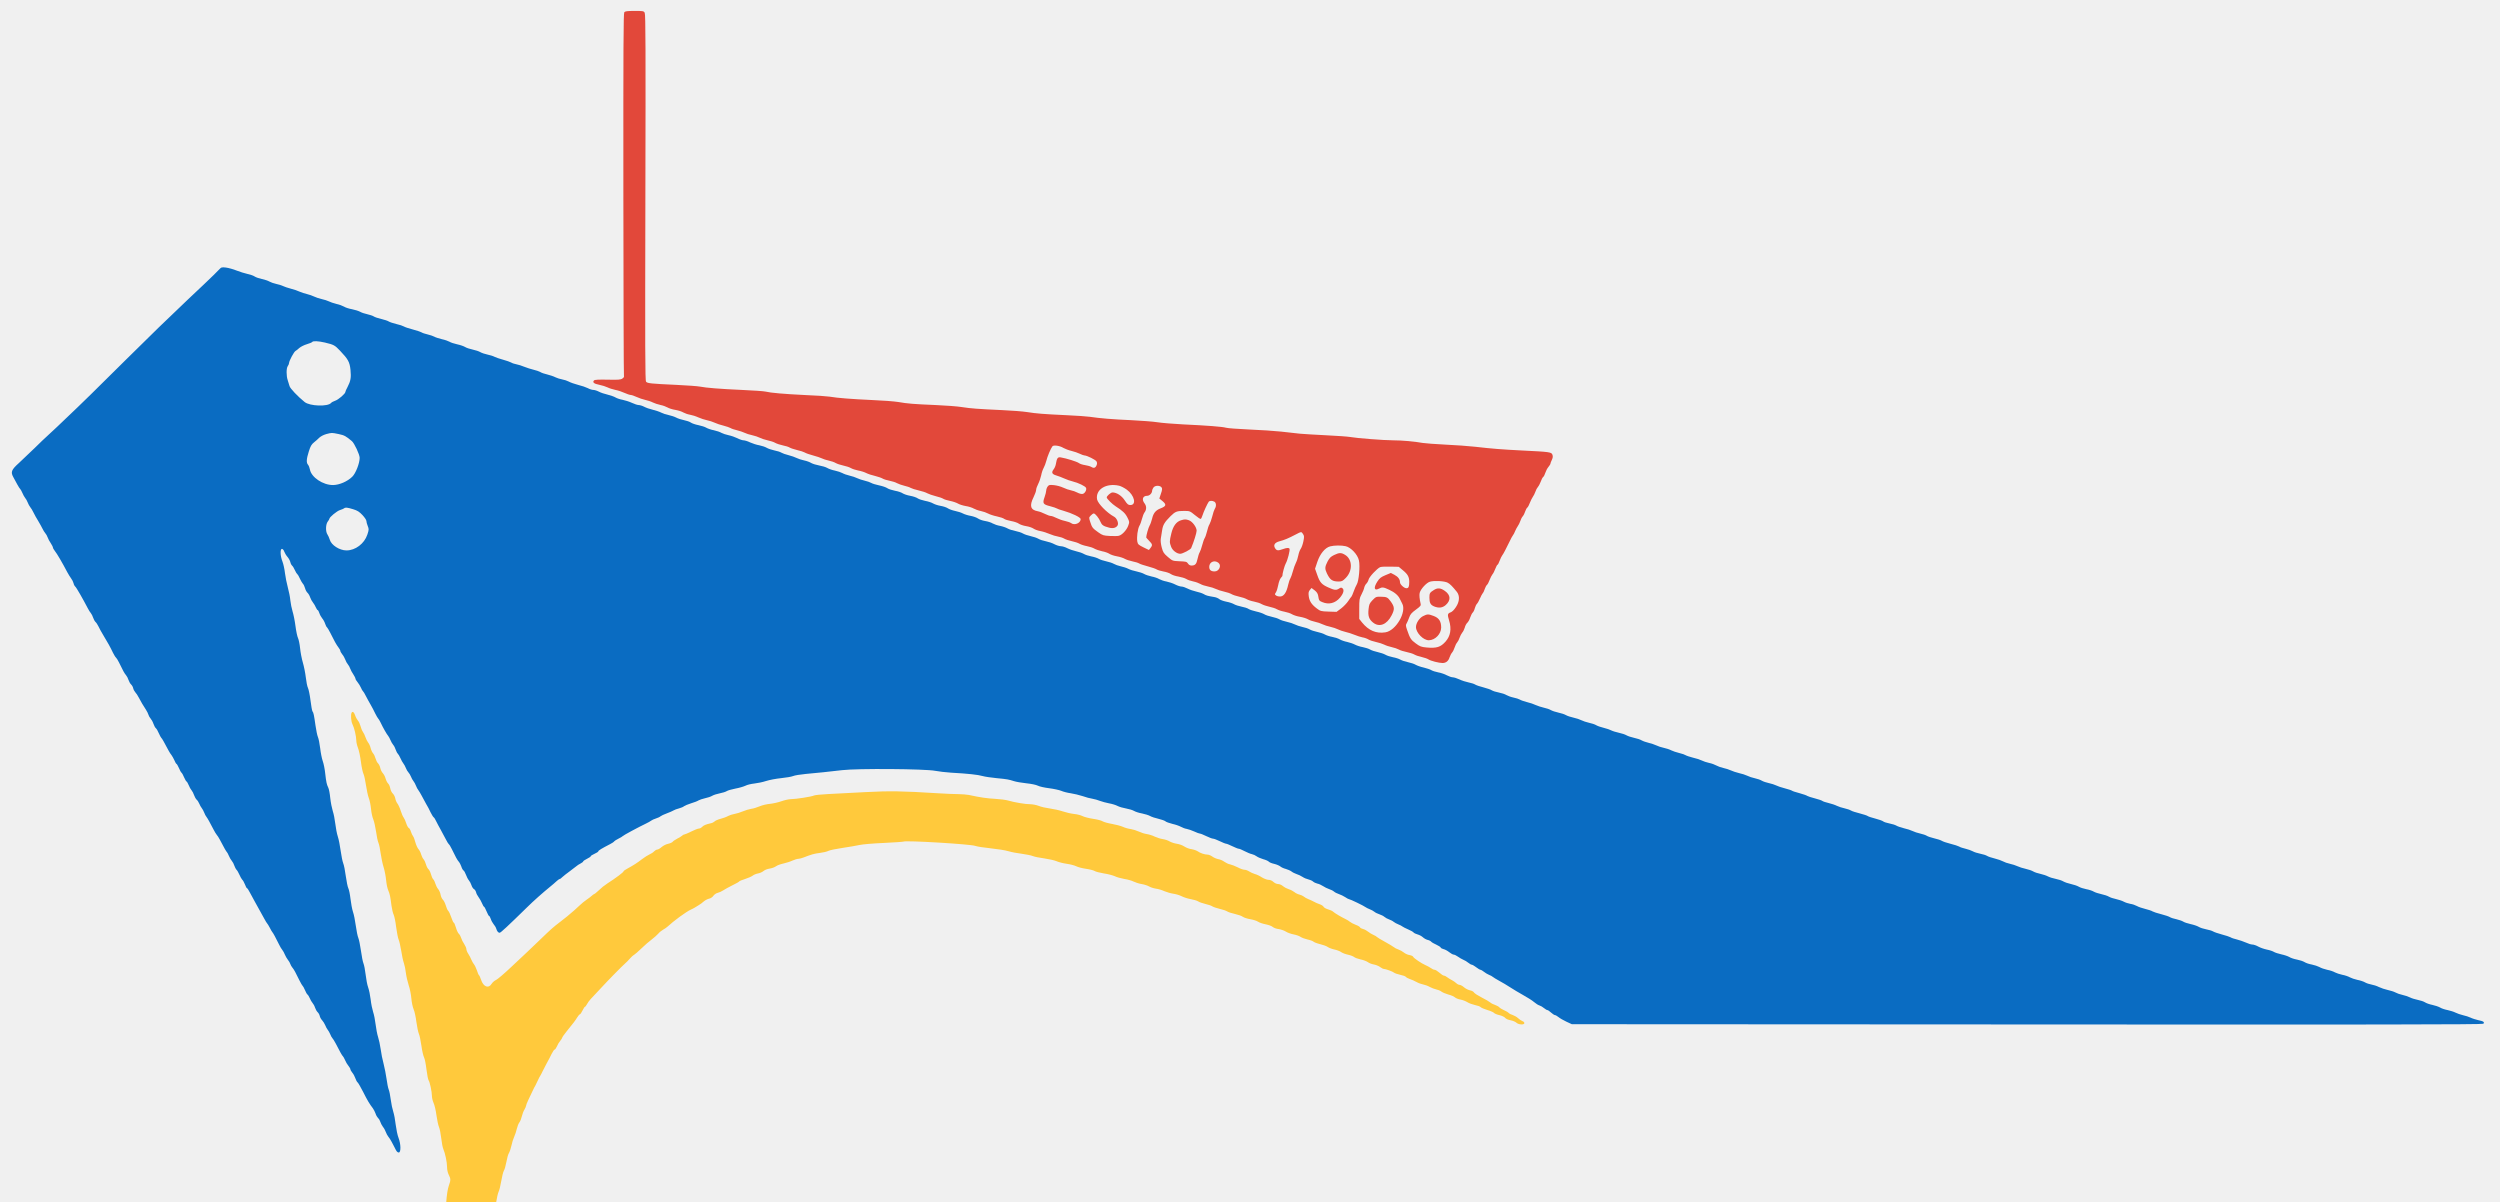
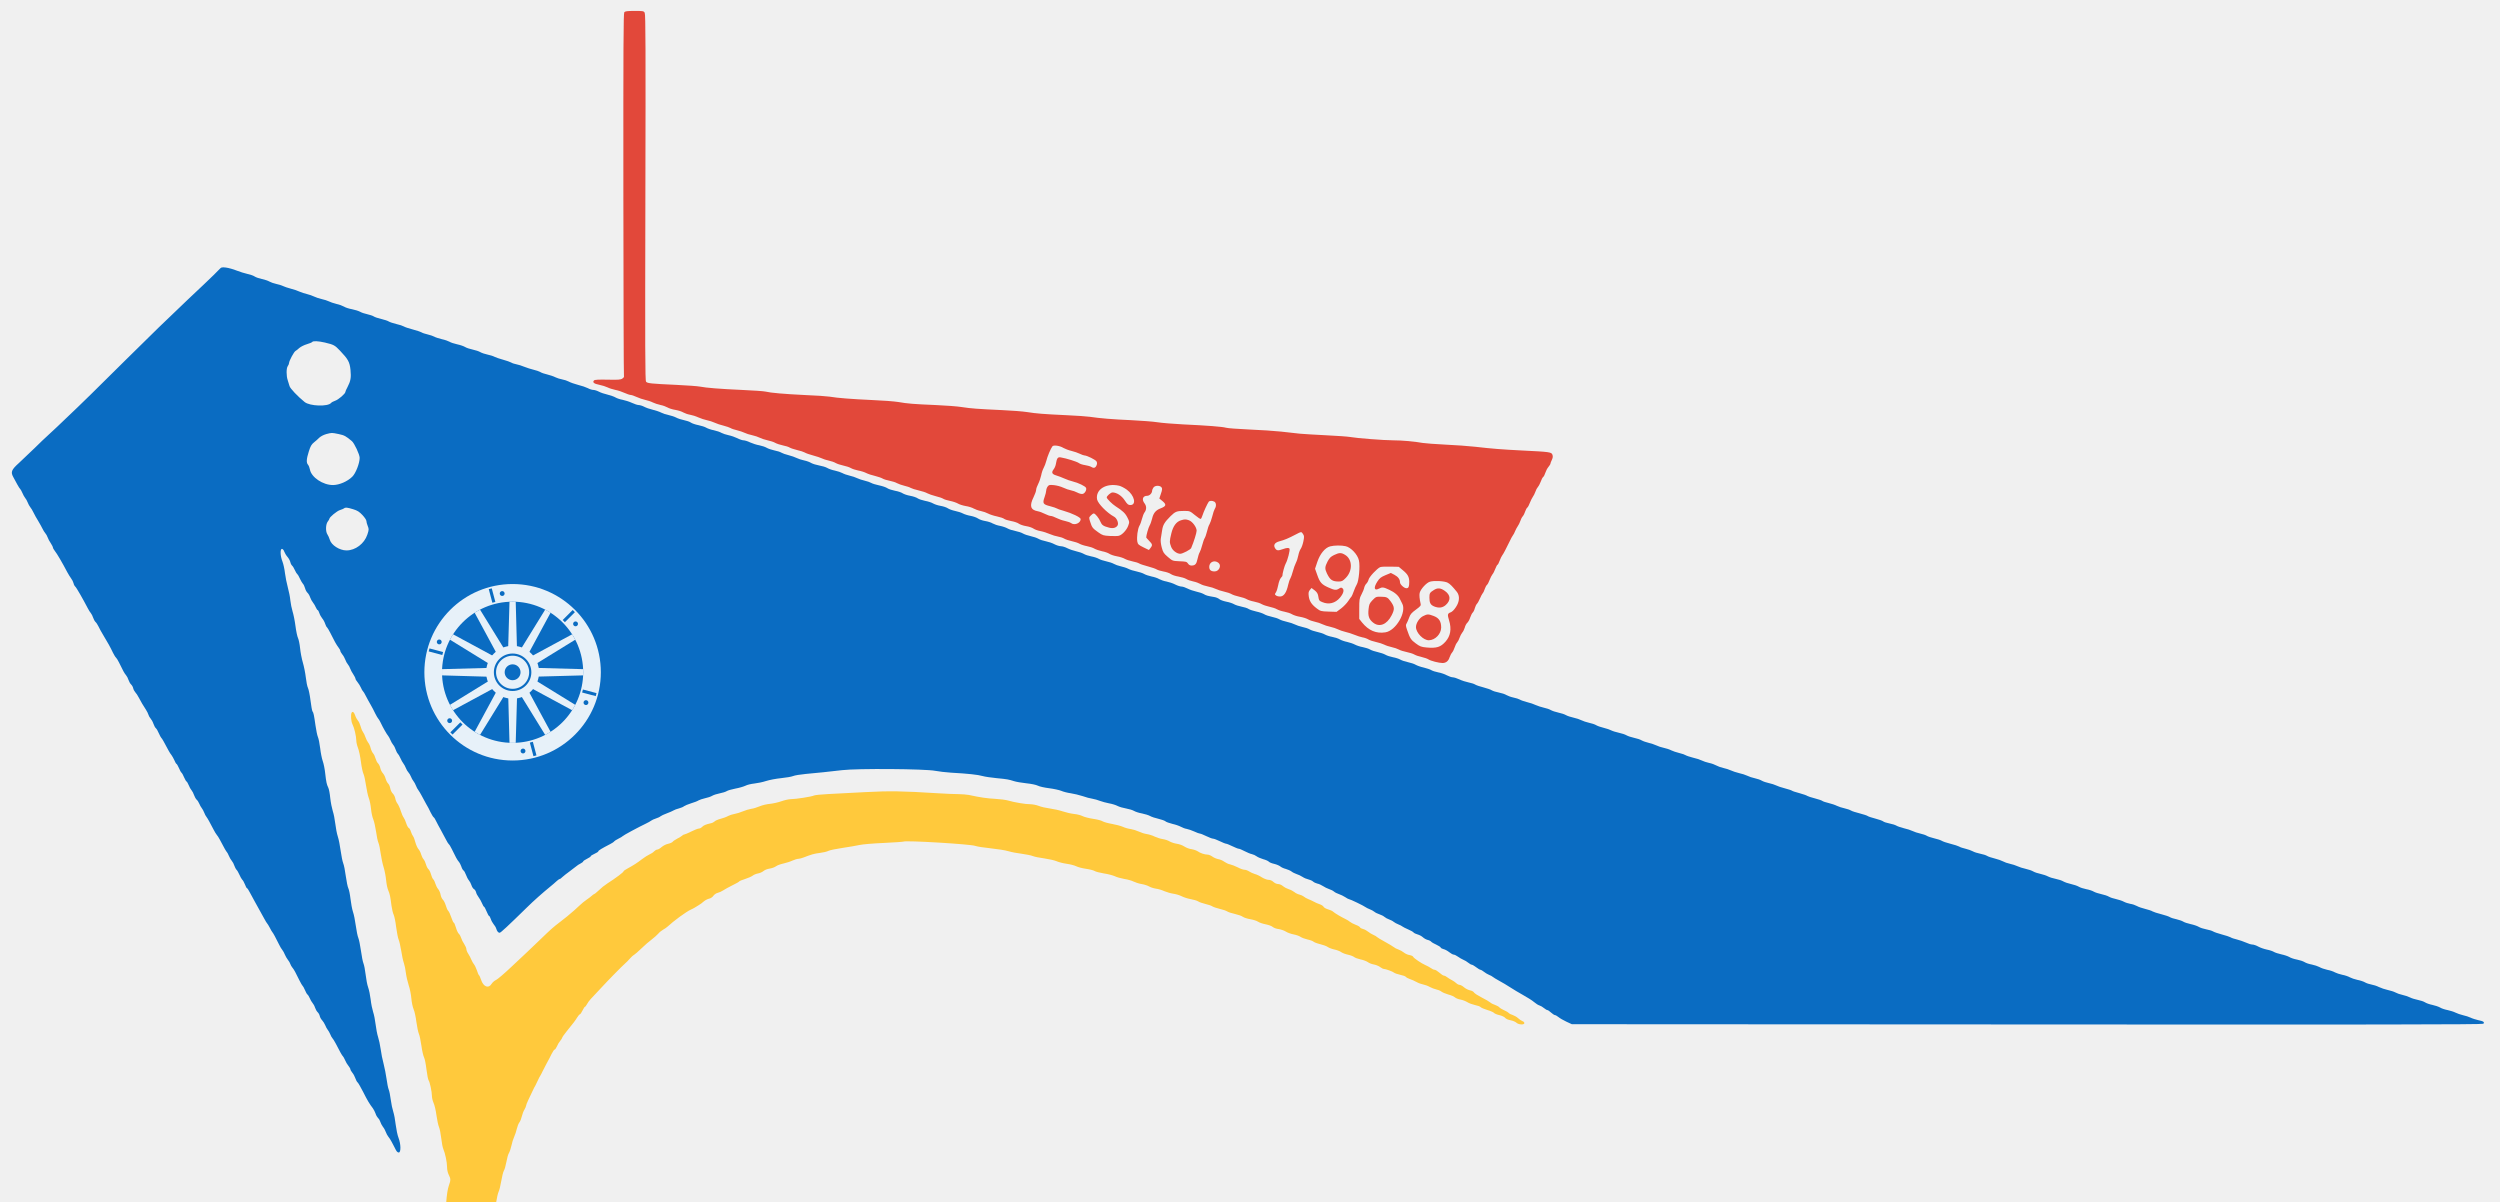
<svg xmlns="http://www.w3.org/2000/svg" viewBox="45 40 2975 1430" role="img" aria-label="YAM Logistics">
  <g transform="translate(0,1680) scale(0.1,-0.1)">
    <path fill="#0A6CC2" d="M3054 13189 c-17 -19 -95 -95 -173 -169 -79 -74 -167 -157 -196 -185 -243 -230 -428 -410 -736 -715 -472 -468 -442 -437 -572 -563 -178 -171 -358 -342 -374 -354 -9 -7 -73 -68 -142 -136 -69 -67 -153 -147 -186 -177 -89 -80 -100 -107 -67 -167 9 -17 30 -55 46 -85 16 -29 32 -55 37 -58 4 -3 16 -24 25 -45 9 -22 24 -49 33 -60 10 -11 24 -36 31 -55 7 -19 21 -44 30 -55 10 -11 27 -40 39 -65 12 -25 37 -70 56 -100 18 -30 41 -71 50 -90 9 -19 24 -44 34 -55 10 -11 23 -34 28 -50 6 -17 22 -48 37 -69 14 -21 26 -45 26 -52 0 -7 11 -25 23 -41 23 -27 94 -149 147 -251 14 -26 35 -60 47 -76 12 -15 24 -40 28 -56 3 -16 13 -34 21 -41 13 -10 93 -150 149 -258 11 -22 27 -47 36 -57 9 -11 22 -36 28 -56 7 -20 19 -42 28 -50 9 -7 24 -31 35 -53 10 -22 35 -67 55 -100 52 -85 89 -152 117 -212 14 -28 30 -54 36 -58 6 -4 22 -30 36 -58 45 -94 66 -132 84 -152 10 -11 23 -36 29 -56 7 -20 20 -44 31 -54 10 -9 22 -29 25 -45 3 -15 15 -37 25 -48 11 -11 30 -40 42 -64 25 -49 52 -93 85 -144 13 -19 25 -45 29 -58 3 -13 15 -34 25 -45 11 -12 27 -40 35 -64 8 -23 21 -47 29 -53 8 -6 24 -33 35 -60 12 -27 25 -51 29 -54 8 -5 35 -53 86 -150 11 -21 27 -46 36 -56 8 -11 24 -38 34 -61 10 -24 21 -43 25 -43 4 0 17 -22 29 -49 11 -28 26 -53 31 -56 5 -3 20 -28 31 -56 12 -27 25 -49 29 -49 4 0 15 -19 25 -42 9 -24 25 -52 35 -63 9 -11 23 -36 29 -56 7 -20 20 -44 30 -54 11 -9 25 -31 32 -48 7 -18 20 -41 29 -52 9 -11 23 -36 30 -55 7 -19 19 -42 27 -51 12 -15 40 -65 86 -154 11 -22 27 -48 36 -59 9 -10 25 -35 36 -56 50 -96 78 -145 85 -150 4 -3 15 -23 24 -45 9 -22 25 -49 35 -60 10 -11 24 -37 30 -57 7 -20 18 -41 25 -48 8 -6 23 -32 35 -59 11 -26 27 -53 34 -60 8 -6 22 -31 32 -56 9 -25 20 -45 25 -45 4 0 20 -24 34 -52 15 -29 40 -75 56 -103 33 -58 73 -130 114 -206 16 -30 32 -56 36 -59 4 -3 17 -25 30 -49 12 -24 26 -49 32 -55 10 -11 39 -65 79 -146 12 -25 29 -54 39 -65 9 -11 23 -36 30 -55 8 -19 24 -47 36 -62 13 -16 26 -38 29 -50 4 -13 15 -31 24 -42 17 -19 42 -64 86 -156 15 -30 31 -57 35 -60 5 -3 18 -26 29 -52 10 -25 24 -49 30 -53 6 -3 18 -23 27 -43 8 -20 23 -46 33 -57 10 -11 24 -36 30 -56 7 -20 20 -44 31 -54 10 -9 22 -30 25 -45 3 -16 16 -39 29 -52 12 -13 28 -39 36 -58 7 -19 21 -44 30 -55 9 -11 23 -35 30 -53 7 -19 19 -40 26 -47 7 -7 23 -33 36 -57 51 -100 81 -153 89 -158 4 -3 16 -24 25 -45 9 -22 27 -53 40 -68 13 -16 24 -35 24 -42 0 -7 11 -26 24 -42 13 -15 28 -45 35 -65 7 -20 18 -42 26 -48 8 -6 37 -57 66 -113 49 -98 76 -144 117 -197 10 -14 24 -41 31 -61 6 -20 20 -44 30 -54 11 -9 22 -29 26 -43 4 -15 18 -42 31 -60 14 -17 30 -47 36 -65 6 -17 19 -41 28 -52 10 -11 27 -38 39 -60 12 -22 25 -47 29 -55 5 -8 15 -28 23 -45 9 -18 22 -30 34 -30 28 0 26 101 -3 176 -12 30 -26 99 -33 154 -6 55 -19 125 -29 155 -10 30 -24 95 -30 144 -6 49 -17 104 -25 122 -7 17 -18 74 -25 125 -7 52 -23 132 -35 179 -13 47 -29 126 -35 175 -7 50 -21 115 -31 145 -10 30 -23 97 -29 148 -6 52 -19 119 -30 150 -10 32 -24 98 -29 147 -6 50 -19 115 -30 145 -11 30 -24 99 -30 153 -6 54 -18 114 -26 133 -8 19 -21 87 -30 152 -9 64 -23 132 -31 151 -8 18 -22 84 -30 145 -8 61 -23 136 -34 166 -10 31 -23 100 -29 153 -6 54 -18 111 -26 127 -8 15 -21 80 -30 144 -8 64 -22 133 -31 154 -8 20 -22 87 -30 147 -8 61 -23 137 -34 170 -11 33 -24 102 -30 153 -6 52 -19 119 -30 150 -10 32 -24 101 -30 155 -5 54 -16 111 -24 125 -18 37 -24 63 -36 168 -5 50 -18 116 -29 146 -11 31 -25 101 -31 155 -7 54 -18 114 -27 133 -8 19 -21 82 -29 139 -17 121 -23 152 -36 167 -5 7 -15 65 -23 129 -8 65 -22 131 -30 148 -9 17 -20 74 -26 127 -6 52 -22 131 -35 175 -13 44 -28 121 -33 172 -5 50 -17 105 -25 121 -8 16 -22 80 -30 143 -8 63 -24 141 -35 175 -10 33 -22 92 -26 130 -3 38 -17 107 -30 154 -13 47 -28 124 -34 171 -5 47 -19 109 -30 137 -27 67 -29 155 -4 150 9 -2 21 -16 26 -33 6 -16 22 -44 38 -62 15 -17 30 -45 34 -62 3 -16 13 -35 21 -42 8 -6 23 -31 33 -54 10 -23 24 -45 30 -49 6 -4 19 -27 30 -52 11 -24 27 -51 35 -60 9 -8 20 -32 26 -53 5 -21 19 -46 30 -56 10 -9 25 -34 31 -54 7 -20 22 -48 34 -62 12 -15 27 -40 34 -58 8 -17 17 -31 21 -31 5 0 14 -16 20 -35 6 -20 22 -48 34 -63 13 -15 29 -44 35 -64 7 -21 17 -41 23 -44 5 -4 23 -34 40 -68 43 -88 72 -140 96 -171 12 -15 22 -33 22 -41 0 -7 11 -25 23 -41 13 -15 29 -44 36 -63 6 -19 20 -43 30 -55 10 -11 23 -34 28 -50 6 -17 22 -48 37 -69 14 -21 26 -45 26 -52 0 -7 11 -26 25 -42 14 -17 32 -46 40 -65 8 -20 19 -38 24 -42 5 -3 21 -29 35 -58 15 -28 39 -74 56 -102 16 -27 41 -75 55 -105 15 -30 31 -57 35 -60 5 -3 18 -26 30 -50 26 -56 74 -141 90 -158 6 -7 18 -29 27 -50 8 -20 23 -46 33 -57 10 -11 23 -37 29 -57 7 -20 18 -41 25 -47 7 -6 21 -30 31 -53 10 -24 26 -52 35 -63 9 -11 23 -36 30 -55 7 -19 21 -42 30 -51 9 -9 23 -32 30 -50 7 -19 21 -43 30 -54 9 -11 23 -36 30 -55 7 -19 20 -43 28 -52 8 -10 25 -39 39 -65 13 -26 37 -70 53 -98 17 -27 41 -73 54 -102 14 -28 30 -54 36 -58 7 -4 21 -26 31 -49 11 -22 35 -68 54 -101 19 -33 46 -84 60 -112 14 -29 31 -55 36 -59 6 -3 21 -29 35 -57 45 -94 66 -132 84 -152 10 -11 23 -37 30 -57 6 -21 18 -41 25 -46 8 -4 21 -27 30 -52 9 -24 24 -54 34 -65 10 -11 24 -37 31 -58 6 -20 20 -42 30 -47 10 -5 21 -22 25 -37 3 -16 17 -42 30 -59 13 -18 32 -50 41 -73 9 -22 20 -41 24 -41 4 0 18 -25 30 -55 12 -30 26 -55 30 -55 5 0 14 -16 20 -35 6 -20 22 -48 34 -63 13 -15 27 -38 31 -52 10 -33 24 -50 41 -50 12 0 93 75 328 305 77 76 182 169 275 245 24 19 56 47 72 62 17 16 34 28 39 28 6 0 20 10 32 23 13 12 52 43 88 69 36 26 72 54 80 61 8 8 30 22 48 31 17 9 32 20 32 25 0 5 20 19 45 31 25 12 45 26 45 31 0 5 20 18 45 29 25 11 45 24 45 29 0 10 38 33 142 87 22 11 43 25 46 31 4 6 27 21 52 33 25 12 47 26 50 30 6 9 190 108 270 146 30 14 62 32 70 39 8 7 33 18 55 25 22 7 47 18 55 26 8 7 42 23 75 35 33 12 69 28 80 35 11 7 40 18 65 24 25 7 52 18 60 26 9 7 47 23 85 35 38 11 78 27 89 35 12 7 46 18 76 25 30 6 69 19 85 29 17 10 57 23 89 29 33 6 70 18 83 26 12 9 60 22 105 31 45 8 98 24 119 34 20 11 68 22 105 26 38 4 101 17 140 30 40 13 120 28 179 34 60 6 124 17 143 25 18 8 86 19 150 25 155 14 269 26 431 45 180 22 992 16 1111 -8 41 -8 127 -18 190 -22 200 -11 319 -24 373 -40 28 -8 104 -19 167 -25 124 -12 142 -15 208 -36 24 -8 89 -19 144 -25 60 -6 116 -18 137 -28 20 -11 81 -24 136 -31 55 -7 120 -21 144 -31 25 -11 76 -24 114 -29 38 -6 102 -21 141 -34 39 -14 91 -28 116 -31 25 -4 66 -16 91 -26 25 -9 74 -23 108 -29 35 -6 80 -20 100 -31 21 -11 67 -24 102 -30 35 -6 78 -19 94 -29 17 -10 59 -24 95 -30 36 -7 79 -21 95 -30 17 -10 61 -25 98 -33 38 -9 76 -22 85 -30 9 -9 47 -22 83 -31 37 -8 82 -24 100 -34 19 -11 51 -23 71 -26 21 -4 62 -18 90 -31 29 -14 60 -25 68 -25 8 0 42 -14 75 -30 33 -16 69 -30 80 -30 11 0 47 -14 80 -30 33 -16 67 -30 75 -30 8 0 42 -14 75 -30 33 -16 67 -30 76 -30 9 0 40 -13 70 -29 30 -15 68 -32 86 -35 18 -4 42 -15 55 -25 13 -10 48 -26 79 -35 31 -8 62 -22 68 -30 7 -8 35 -20 64 -26 29 -7 61 -21 72 -30 11 -10 40 -24 65 -30 24 -7 55 -20 68 -30 13 -11 40 -24 60 -31 20 -6 53 -21 72 -34 19 -13 51 -26 70 -30 19 -4 44 -15 55 -25 11 -10 34 -21 52 -25 18 -3 48 -17 66 -29 19 -13 52 -29 73 -36 22 -7 48 -20 59 -30 11 -10 37 -23 59 -30 21 -7 54 -23 74 -36 19 -13 39 -24 45 -24 13 0 177 -79 197 -95 8 -6 31 -18 50 -25 19 -7 44 -21 55 -30 11 -10 38 -23 60 -30 22 -7 49 -21 60 -31 12 -10 36 -24 55 -30 19 -7 44 -19 55 -29 11 -9 36 -23 55 -30 19 -7 42 -19 50 -26 8 -6 38 -22 67 -34 29 -12 58 -28 64 -36 6 -8 28 -18 49 -24 20 -5 49 -21 63 -34 14 -13 39 -27 56 -31 16 -3 35 -13 42 -21 7 -8 34 -24 60 -35 26 -12 50 -27 53 -34 2 -7 18 -16 35 -20 16 -3 47 -20 67 -36 20 -16 44 -29 53 -29 10 0 32 -11 50 -24 18 -13 47 -30 64 -37 18 -7 45 -23 60 -36 16 -13 34 -23 41 -23 7 0 30 -13 52 -30 21 -16 44 -30 51 -30 6 0 24 -10 40 -23 15 -13 43 -29 61 -37 19 -7 39 -18 45 -24 7 -7 44 -29 82 -50 39 -21 89 -51 113 -67 24 -16 62 -39 84 -52 22 -12 58 -33 81 -47 24 -14 58 -34 76 -45 19 -11 48 -32 65 -46 17 -15 42 -30 56 -34 14 -4 38 -18 53 -31 16 -13 34 -24 41 -24 6 0 26 -13 44 -30 18 -16 39 -30 47 -30 7 0 26 -11 42 -24 15 -13 57 -37 93 -54 l65 -30 5417 -3 c4086 -3 5420 -1 5429 8 19 19 2 31 -59 43 -31 7 -73 20 -92 30 -19 9 -60 23 -90 29 -30 7 -71 21 -90 31 -19 10 -61 23 -93 30 -33 6 -74 20 -91 31 -18 10 -59 24 -92 31 -32 6 -71 20 -86 30 -15 10 -53 23 -85 29 -31 6 -74 19 -95 30 -20 10 -61 24 -90 30 -29 6 -66 19 -83 29 -16 9 -57 22 -90 29 -33 7 -80 23 -105 35 -25 13 -65 26 -90 30 -24 4 -58 15 -75 25 -16 10 -57 24 -90 30 -33 7 -74 21 -92 31 -17 10 -57 24 -90 30 -32 7 -71 20 -88 29 -16 10 -57 24 -90 30 -33 7 -75 22 -94 33 -19 10 -59 24 -90 30 -31 5 -70 18 -87 29 -18 11 -58 24 -90 30 -33 6 -73 19 -90 30 -17 10 -60 25 -95 32 -36 8 -76 21 -89 29 -14 9 -52 22 -85 28 -33 7 -79 23 -102 36 -23 13 -54 24 -70 24 -15 0 -51 11 -78 24 -28 12 -75 29 -105 36 -30 7 -65 18 -76 26 -12 7 -59 22 -104 34 -45 12 -92 28 -104 36 -13 8 -49 19 -82 25 -32 6 -73 19 -90 30 -17 10 -60 25 -95 32 -36 8 -76 21 -89 30 -14 9 -50 21 -80 28 -30 6 -65 17 -78 25 -12 8 -59 24 -103 35 -45 11 -91 26 -103 33 -11 8 -51 21 -88 30 -37 9 -82 24 -100 35 -18 10 -52 22 -76 25 -23 4 -59 15 -79 26 -20 11 -61 24 -92 31 -31 6 -69 19 -86 29 -16 10 -57 23 -90 30 -33 7 -73 20 -90 30 -16 10 -56 23 -89 29 -32 6 -72 19 -90 30 -17 10 -58 24 -91 31 -33 7 -74 21 -91 31 -18 11 -58 24 -89 30 -32 6 -74 19 -93 29 -20 11 -60 24 -91 31 -31 6 -69 19 -86 29 -16 10 -57 24 -90 31 -33 7 -77 21 -97 31 -21 10 -61 23 -90 29 -29 6 -66 19 -83 29 -16 9 -61 25 -98 34 -38 9 -79 23 -91 31 -12 8 -49 20 -82 26 -32 6 -72 19 -89 29 -16 9 -55 23 -85 30 -30 7 -65 18 -76 26 -12 7 -58 22 -103 33 -44 11 -91 27 -103 35 -13 8 -53 22 -91 30 -37 9 -78 22 -90 31 -12 8 -47 19 -77 26 -30 6 -71 20 -91 30 -20 10 -66 25 -103 33 -36 9 -77 23 -89 31 -13 8 -50 20 -83 26 -32 6 -66 17 -75 25 -8 7 -50 22 -93 33 -42 11 -83 24 -90 30 -7 6 -50 20 -96 32 -45 11 -92 26 -104 34 -12 8 -46 19 -76 26 -30 6 -72 20 -92 30 -21 11 -65 25 -98 33 -34 8 -67 19 -74 25 -7 6 -48 20 -91 31 -43 11 -83 24 -89 29 -7 6 -48 20 -91 32 -44 11 -85 25 -91 30 -6 5 -44 17 -85 28 -41 10 -87 26 -104 35 -16 8 -55 21 -85 27 -30 6 -68 19 -85 29 -16 10 -54 23 -83 29 -29 6 -69 19 -90 30 -20 10 -64 24 -97 31 -33 8 -77 22 -97 32 -21 10 -61 23 -90 29 -29 6 -67 20 -84 30 -17 10 -55 24 -85 30 -30 6 -70 20 -90 30 -20 10 -66 25 -103 33 -36 9 -76 22 -89 30 -12 7 -47 19 -77 26 -30 7 -72 21 -92 31 -21 11 -61 24 -90 30 -29 6 -69 19 -88 29 -19 9 -60 23 -90 30 -30 7 -68 20 -85 30 -16 10 -57 23 -90 30 -33 7 -73 20 -90 30 -16 10 -57 23 -90 30 -33 7 -76 20 -95 30 -19 9 -60 23 -90 30 -30 7 -68 20 -85 30 -16 10 -55 23 -86 29 -31 7 -71 20 -90 30 -19 10 -61 24 -94 31 -33 7 -73 20 -90 30 -16 10 -57 23 -90 30 -33 7 -73 20 -90 30 -16 10 -55 23 -85 29 -30 7 -72 20 -95 31 -22 11 -69 27 -104 35 -35 9 -73 22 -85 30 -11 7 -45 18 -75 24 -30 6 -68 20 -85 30 -17 11 -58 24 -90 30 -33 6 -70 18 -83 26 -13 9 -57 24 -99 35 -41 10 -85 25 -98 33 -13 9 -48 20 -79 26 -31 6 -81 22 -110 36 -30 14 -65 25 -79 25 -14 0 -46 11 -71 24 -25 14 -72 30 -103 35 -32 6 -68 18 -81 26 -12 8 -53 22 -90 31 -38 8 -81 24 -98 34 -16 10 -57 23 -90 30 -33 7 -73 20 -90 30 -16 10 -56 23 -89 29 -32 6 -72 19 -90 30 -17 10 -58 24 -91 31 -33 7 -73 20 -90 30 -16 10 -55 23 -87 29 -31 5 -73 19 -94 30 -20 11 -62 25 -93 32 -31 6 -70 20 -87 30 -18 11 -58 24 -90 30 -33 6 -72 19 -89 29 -16 10 -57 23 -90 30 -33 7 -73 20 -90 30 -16 10 -55 23 -86 29 -31 7 -71 20 -90 30 -19 10 -61 24 -94 31 -33 7 -73 20 -90 30 -16 10 -57 23 -90 30 -33 7 -74 20 -91 31 -17 10 -60 25 -95 32 -36 8 -76 21 -90 30 -14 10 -52 22 -85 28 -32 6 -72 19 -89 29 -16 10 -58 24 -92 30 -35 7 -73 21 -84 31 -12 10 -38 21 -58 24 -83 14 -97 18 -126 35 -16 10 -56 23 -89 30 -32 7 -79 23 -104 36 -25 13 -57 24 -72 24 -15 0 -49 11 -76 25 -27 14 -73 29 -103 35 -30 5 -69 19 -87 29 -17 11 -58 25 -91 31 -32 7 -71 20 -88 30 -16 10 -57 23 -90 30 -33 6 -77 20 -98 31 -21 11 -62 24 -90 30 -29 6 -65 19 -82 29 -16 10 -57 23 -90 30 -33 7 -73 20 -90 30 -16 10 -56 23 -89 29 -32 6 -72 19 -90 30 -17 10 -57 24 -90 31 -32 7 -79 23 -104 36 -25 13 -59 24 -77 24 -18 0 -53 11 -78 24 -25 14 -71 29 -102 35 -32 6 -71 19 -89 30 -17 10 -58 24 -91 31 -33 7 -74 21 -91 31 -18 11 -58 24 -90 30 -33 6 -74 19 -93 30 -19 11 -59 25 -90 31 -31 5 -70 19 -88 29 -17 11 -58 24 -90 29 -32 5 -70 19 -85 30 -16 11 -54 25 -86 31 -31 5 -73 18 -92 28 -19 11 -62 24 -95 31 -33 7 -72 21 -87 32 -15 10 -53 23 -84 28 -31 5 -71 18 -90 29 -18 11 -62 25 -96 31 -34 7 -74 20 -88 30 -14 10 -54 24 -89 30 -35 6 -75 20 -90 30 -14 10 -55 24 -91 30 -35 7 -76 20 -90 30 -15 11 -59 26 -98 34 -39 8 -81 21 -94 29 -13 8 -48 20 -78 27 -30 7 -71 20 -90 30 -19 10 -60 23 -90 30 -30 7 -68 20 -85 30 -16 9 -57 23 -90 30 -33 6 -74 21 -92 32 -17 10 -60 23 -95 29 -34 6 -76 19 -94 29 -17 11 -55 25 -85 31 -30 6 -70 19 -89 29 -19 10 -63 25 -98 34 -34 8 -72 22 -85 30 -12 8 -49 20 -82 26 -33 7 -74 21 -91 31 -18 11 -57 24 -88 30 -31 5 -80 21 -109 34 -28 14 -64 25 -78 25 -14 0 -48 11 -74 25 -27 13 -74 30 -105 36 -30 6 -68 19 -85 28 -16 10 -57 24 -90 31 -33 6 -73 20 -90 30 -16 10 -59 24 -95 31 -36 7 -76 21 -90 31 -14 10 -50 22 -80 28 -30 6 -72 19 -94 31 -21 11 -61 24 -90 30 -28 5 -67 18 -88 29 -21 11 -66 26 -100 34 -35 8 -81 24 -103 36 -21 11 -51 20 -65 20 -14 0 -50 12 -80 26 -30 14 -80 30 -110 36 -30 5 -68 18 -85 28 -16 10 -59 25 -95 34 -36 8 -83 24 -105 36 -21 11 -51 20 -65 20 -14 0 -44 9 -65 21 -22 11 -74 29 -116 39 -42 11 -91 28 -110 39 -19 10 -54 22 -79 26 -25 4 -62 16 -82 26 -21 11 -64 25 -96 33 -32 7 -70 20 -83 29 -13 8 -49 20 -79 27 -30 7 -80 23 -110 35 -30 13 -73 26 -95 30 -22 4 -50 13 -62 21 -12 7 -55 22 -95 33 -41 11 -87 27 -103 35 -16 9 -55 21 -85 27 -30 6 -68 19 -85 29 -16 10 -57 23 -90 30 -33 7 -74 20 -91 31 -17 10 -60 25 -95 32 -36 8 -76 21 -89 30 -14 8 -55 23 -93 31 -37 9 -77 22 -90 30 -12 7 -47 19 -77 26 -30 7 -65 18 -76 26 -12 7 -59 22 -104 34 -45 12 -92 27 -104 35 -11 7 -51 21 -89 29 -37 9 -77 22 -90 30 -12 8 -52 22 -90 30 -37 9 -78 22 -90 31 -12 8 -47 19 -77 26 -30 6 -68 19 -85 29 -16 9 -59 23 -95 30 -36 6 -79 20 -96 31 -17 10 -57 25 -90 32 -33 8 -74 22 -91 31 -18 9 -56 21 -85 27 -29 6 -69 20 -90 30 -20 10 -57 23 -83 29 -26 6 -66 19 -89 29 -22 11 -70 27 -106 36 -35 9 -76 23 -92 31 -15 8 -51 19 -80 25 -29 6 -66 19 -83 29 -16 10 -57 23 -90 30 -33 7 -71 20 -85 30 -14 10 -52 23 -85 30 -32 7 -91 25 -131 41 -39 16 -95 31 -125 35 -52 6 -55 5 -85 -27z m1261 -865 c108 -26 118 -31 181 -97 97 -102 115 -134 125 -229 9 -92 2 -132 -36 -205 -14 -25 -25 -51 -25 -57 0 -21 -84 -93 -122 -105 -20 -7 -42 -18 -48 -26 -38 -46 -253 -39 -315 11 -83 67 -175 164 -180 191 -4 15 -13 46 -21 68 -18 53 -18 144 1 169 8 11 15 28 15 37 0 24 58 132 76 142 9 5 30 21 47 37 18 15 58 35 89 44 31 9 60 21 63 26 9 15 71 12 150 -6z m164 -1089 c70 -15 85 -23 159 -85 29 -25 92 -159 92 -198 0 -65 -47 -185 -88 -225 -58 -57 -154 -98 -228 -99 -121 -1 -259 92 -276 185 -4 22 -14 47 -23 57 -21 24 -19 67 10 158 20 64 32 84 62 108 20 16 49 41 63 56 16 15 50 33 81 42 70 18 62 18 148 1z m174 -895 c52 -16 73 -30 111 -70 25 -27 46 -58 46 -69 0 -11 7 -39 16 -60 15 -38 15 -44 -5 -104 -36 -107 -142 -187 -248 -187 -82 0 -180 63 -198 126 -7 23 -20 52 -29 65 -23 34 -21 119 4 152 11 14 20 29 20 34 1 19 88 91 125 103 22 7 44 16 50 21 14 13 36 11 108 -11z" />
    <path fill="#FFC93C" d="M4635 7920 c-14 -23 -8 -105 10 -140 21 -41 44 -139 45 -192 0 -21 9 -60 20 -88 11 -27 27 -102 35 -166 8 -63 22 -129 31 -145 8 -17 21 -76 29 -132 8 -56 23 -124 33 -152 11 -27 23 -86 27 -130 4 -44 16 -100 27 -125 10 -25 25 -90 33 -145 7 -55 20 -116 29 -136 8 -19 20 -76 26 -125 7 -49 22 -123 35 -164 13 -41 26 -111 30 -155 4 -44 15 -98 25 -120 19 -44 25 -72 39 -185 6 -41 17 -89 26 -106 8 -17 22 -83 29 -145 8 -63 22 -131 30 -151 9 -20 22 -81 31 -135 8 -54 22 -119 31 -143 9 -25 20 -78 24 -118 5 -40 20 -105 33 -145 14 -40 28 -110 32 -157 4 -48 16 -105 27 -130 11 -25 26 -92 33 -151 8 -58 21 -122 30 -142 9 -21 22 -85 30 -143 8 -58 22 -119 31 -136 9 -17 22 -83 29 -145 8 -63 19 -120 25 -128 14 -16 40 -138 40 -188 0 -21 9 -58 20 -83 11 -24 27 -90 34 -147 8 -56 21 -119 30 -139 9 -20 21 -81 27 -135 6 -54 17 -111 25 -128 21 -47 44 -155 44 -213 0 -33 8 -68 20 -92 25 -49 25 -62 0 -133 -13 -38 -23 -103 -30 -195 -5 -86 -16 -161 -29 -202 -12 -36 -21 -90 -21 -120 0 -67 -24 -226 -45 -300 -8 -30 -15 -78 -15 -106 0 -73 -18 -196 -40 -279 -10 -38 -22 -111 -26 -161 -9 -126 -1 -134 134 -135 53 -1 156 -3 227 -5 153 -3 160 -2 173 34 22 60 51 214 62 326 6 65 18 134 26 155 9 20 22 97 29 171 7 77 20 153 30 175 9 22 23 95 30 161 7 67 20 137 30 157 9 19 22 77 29 129 8 52 21 108 29 125 9 16 23 75 32 129 9 54 23 109 31 123 9 13 22 60 30 104 8 45 21 92 30 105 9 14 22 54 30 89 7 35 22 83 33 106 11 23 25 66 31 94 7 29 20 63 31 77 10 13 23 45 29 72 6 27 20 63 31 80 10 17 19 38 19 45 0 8 13 41 29 74 16 33 38 80 50 105 11 25 25 52 31 60 5 8 18 35 29 60 11 25 25 52 31 60 6 8 17 31 26 50 9 19 31 62 49 95 19 33 45 84 59 113 14 28 30 52 36 52 6 0 18 17 27 37 8 21 26 51 39 66 13 16 24 33 24 38 0 6 23 38 50 72 87 107 105 131 129 170 12 20 27 37 32 37 5 0 19 20 31 45 12 25 25 45 30 45 4 0 15 15 24 32 9 18 29 44 43 59 14 14 67 70 116 124 96 104 255 266 295 301 14 12 39 37 55 56 17 19 39 40 50 45 11 6 51 41 88 77 37 36 92 84 121 105 29 22 64 53 78 69 14 17 41 39 59 49 19 10 44 27 55 38 68 64 223 178 274 200 19 9 42 20 50 26 8 5 28 17 44 27 16 9 44 29 61 45 18 15 47 30 64 33 18 4 40 18 51 35 11 15 34 31 51 34 17 4 46 17 64 29 18 12 68 40 111 61 44 21 80 42 82 47 2 4 33 17 69 28 35 11 76 29 90 40 14 11 43 23 64 26 22 4 51 17 65 29 15 13 46 25 74 29 26 4 59 16 74 27 14 11 54 26 88 33 35 8 83 23 108 35 25 11 56 21 70 21 14 1 41 7 60 15 98 38 129 47 196 55 41 5 87 16 103 25 16 8 92 24 168 35 76 11 167 27 203 35 36 8 165 19 288 24 122 6 227 13 233 16 26 16 796 -30 854 -51 22 -8 105 -21 184 -29 79 -8 173 -23 210 -34 36 -11 109 -25 161 -31 52 -7 111 -19 130 -27 19 -8 81 -21 137 -28 56 -8 121 -23 145 -33 24 -11 78 -25 121 -31 43 -6 94 -19 115 -30 20 -10 73 -24 117 -30 43 -6 89 -18 101 -26 12 -8 62 -21 111 -29 49 -7 107 -23 129 -33 21 -11 72 -25 111 -32 40 -6 90 -20 111 -31 22 -11 65 -25 96 -30 32 -5 72 -18 89 -28 18 -11 55 -23 82 -27 28 -3 73 -17 101 -30 29 -12 76 -26 105 -30 30 -4 75 -17 100 -30 25 -13 75 -29 110 -35 35 -6 75 -18 88 -27 13 -9 52 -22 85 -30 33 -8 71 -20 83 -29 13 -8 52 -21 89 -30 36 -8 77 -22 90 -31 13 -8 54 -22 89 -29 36 -8 78 -22 93 -33 15 -11 56 -24 92 -30 36 -6 76 -19 90 -29 14 -10 54 -24 90 -31 36 -7 74 -21 86 -32 11 -10 42 -22 70 -25 27 -4 65 -17 84 -29 19 -13 61 -28 92 -34 32 -6 70 -19 85 -30 16 -11 53 -24 83 -31 30 -6 62 -18 71 -26 9 -8 46 -22 81 -30 34 -8 74 -23 88 -33 14 -10 50 -24 79 -30 29 -6 66 -20 81 -31 15 -11 52 -25 81 -31 30 -6 62 -19 72 -27 10 -9 45 -22 77 -29 32 -6 71 -21 87 -32 15 -12 49 -25 75 -29 25 -5 58 -19 73 -31 15 -11 34 -21 41 -21 22 0 108 -31 124 -45 8 -7 41 -18 72 -25 31 -6 62 -17 68 -25 6 -8 28 -19 48 -26 20 -6 55 -22 77 -34 22 -13 58 -26 80 -30 22 -4 58 -17 80 -30 22 -12 56 -25 76 -29 21 -4 48 -15 62 -26 14 -11 51 -26 83 -35 31 -8 67 -23 78 -34 12 -10 41 -22 66 -26 24 -4 60 -18 80 -30 19 -13 61 -28 92 -35 31 -6 62 -17 68 -25 6 -7 42 -23 79 -34 38 -11 74 -27 80 -35 7 -8 35 -20 64 -26 29 -7 59 -21 68 -32 9 -12 36 -24 64 -29 27 -5 58 -18 70 -29 26 -25 95 -28 95 -5 0 9 -11 20 -24 24 -13 5 -36 21 -51 35 -15 14 -43 30 -63 37 -21 6 -42 17 -48 25 -6 7 -31 22 -55 32 -24 11 -50 26 -57 35 -8 9 -30 21 -50 28 -20 6 -46 19 -57 29 -11 10 -57 37 -103 60 -45 23 -87 50 -92 60 -5 10 -26 21 -47 25 -20 4 -52 20 -71 36 -18 16 -42 29 -52 29 -11 0 -29 9 -39 19 -11 11 -35 28 -53 37 -18 9 -44 25 -57 35 -13 11 -30 19 -39 19 -8 0 -32 16 -53 35 -22 19 -47 35 -58 35 -10 0 -29 9 -42 19 -14 10 -42 26 -64 35 -49 21 -142 84 -149 101 -2 7 -22 16 -43 20 -22 3 -52 17 -67 30 -16 13 -45 29 -65 36 -20 6 -45 19 -56 29 -11 9 -59 38 -107 64 -48 26 -90 52 -94 57 -3 5 -21 16 -41 24 -19 8 -48 26 -64 39 -16 13 -42 27 -59 31 -17 4 -34 13 -36 20 -3 7 -26 21 -52 30 -26 10 -56 26 -67 35 -11 10 -36 25 -55 34 -50 24 -125 68 -147 88 -10 9 -37 21 -60 27 -24 7 -47 20 -53 31 -5 10 -27 24 -47 30 -21 7 -51 20 -68 30 -16 9 -46 23 -65 30 -19 7 -44 21 -55 31 -11 9 -35 20 -53 24 -18 4 -45 17 -60 30 -15 12 -44 27 -65 33 -20 6 -51 22 -68 36 -17 15 -43 26 -59 26 -17 0 -40 10 -56 25 -17 16 -39 25 -59 25 -17 0 -51 13 -78 29 -25 17 -63 35 -84 40 -21 6 -51 20 -68 31 -16 11 -42 20 -56 20 -15 0 -51 13 -81 29 -30 15 -70 31 -90 35 -19 3 -50 18 -68 31 -19 14 -51 28 -72 31 -21 4 -52 17 -70 30 -17 13 -44 24 -58 24 -34 0 -88 18 -120 41 -14 9 -46 20 -72 24 -26 3 -64 18 -85 32 -21 14 -60 28 -88 32 -28 4 -67 17 -86 28 -19 12 -56 24 -84 28 -27 4 -70 18 -95 30 -25 13 -68 26 -95 30 -28 4 -70 18 -95 30 -25 12 -67 25 -93 29 -27 3 -70 15 -95 27 -26 11 -85 27 -132 35 -47 8 -96 22 -110 31 -13 9 -64 22 -112 29 -48 7 -105 22 -125 32 -21 11 -67 23 -103 26 -36 4 -96 18 -135 31 -38 13 -107 28 -151 34 -45 6 -105 19 -133 31 -29 11 -75 20 -104 20 -56 0 -182 21 -262 44 -27 8 -97 17 -155 20 -95 5 -178 17 -310 46 -25 5 -81 9 -125 10 -44 0 -152 4 -240 10 -433 27 -576 29 -865 14 -157 -8 -355 -18 -440 -23 -85 -4 -164 -12 -175 -18 -23 -13 -217 -43 -275 -43 -22 0 -72 -11 -112 -25 -39 -14 -100 -27 -137 -31 -36 -3 -91 -16 -121 -29 -30 -13 -75 -27 -100 -30 -25 -4 -70 -17 -100 -30 -30 -13 -75 -27 -100 -31 -25 -4 -58 -15 -75 -24 -16 -10 -56 -25 -87 -33 -32 -8 -65 -22 -73 -31 -9 -9 -28 -19 -43 -22 -60 -13 -90 -26 -107 -44 -10 -11 -28 -20 -39 -20 -12 0 -52 -16 -90 -35 -39 -19 -75 -35 -82 -35 -7 0 -19 -6 -26 -14 -8 -7 -34 -24 -59 -36 -24 -13 -49 -29 -54 -37 -6 -8 -30 -19 -54 -24 -25 -5 -59 -23 -78 -39 -19 -17 -42 -30 -52 -30 -10 0 -26 -10 -37 -21 -10 -12 -35 -28 -54 -36 -19 -8 -59 -34 -90 -57 -61 -47 -101 -72 -172 -111 -27 -14 -48 -29 -48 -34 0 -11 -94 -81 -195 -146 -35 -23 -63 -45 -113 -92 -19 -18 -38 -33 -42 -33 -3 0 -15 -8 -26 -18 -10 -10 -39 -32 -64 -49 -25 -17 -62 -47 -83 -68 -34 -33 -78 -72 -148 -130 -13 -11 -51 -40 -84 -66 -86 -66 -102 -80 -243 -216 -70 -67 -141 -135 -157 -150 -17 -16 -97 -91 -179 -168 -81 -77 -163 -147 -182 -156 -20 -9 -44 -30 -55 -48 -35 -58 -97 -34 -124 49 -9 27 -20 52 -25 55 -5 3 -16 29 -25 58 -10 28 -25 61 -35 72 -9 11 -23 36 -31 55 -7 19 -24 50 -36 69 -13 19 -23 44 -23 56 0 12 -12 40 -26 61 -15 21 -31 54 -36 72 -5 17 -17 40 -28 50 -10 9 -26 43 -35 75 -9 31 -20 57 -25 57 -5 0 -18 29 -30 64 -12 36 -28 70 -36 77 -8 6 -21 35 -29 64 -9 29 -25 61 -36 70 -10 10 -22 36 -26 58 -3 21 -16 51 -28 66 -13 14 -27 43 -33 63 -6 21 -17 45 -26 54 -9 8 -21 35 -27 59 -6 24 -20 52 -30 61 -11 9 -24 36 -30 58 -6 23 -19 50 -29 61 -10 11 -23 38 -29 59 -5 21 -20 49 -31 61 -12 13 -28 49 -37 81 -8 33 -21 66 -28 74 -7 8 -18 32 -25 53 -6 21 -18 41 -25 44 -8 2 -22 28 -31 56 -9 29 -23 59 -31 69 -8 9 -23 44 -34 78 -10 34 -28 73 -39 87 -11 14 -23 41 -26 62 -4 20 -17 46 -30 58 -13 12 -26 39 -30 62 -4 22 -15 48 -25 57 -11 10 -24 36 -30 58 -6 23 -21 52 -34 66 -13 14 -26 42 -30 62 -4 20 -16 44 -26 54 -11 9 -24 36 -30 58 -6 23 -19 50 -29 61 -10 11 -24 40 -30 65 -6 25 -20 54 -30 65 -9 11 -23 38 -30 60 -7 22 -21 51 -31 65 -10 14 -23 45 -29 70 -7 25 -20 54 -31 65 -10 12 -25 38 -32 60 -14 41 -30 54 -42 35z" />
    <path fill="#E2483A" d="M7879 16254 c-10 -13 -12 -410 -11 -2161 1 -1180 4 -2154 7 -2164 4 -12 -2 -23 -19 -34 -21 -14 -49 -16 -175 -13 -106 2 -153 0 -162 -9 -22 -22 -1 -40 62 -52 35 -7 79 -21 99 -31 19 -10 61 -23 93 -30 33 -6 82 -23 110 -36 29 -13 61 -24 72 -24 11 0 43 -11 71 -24 28 -13 74 -29 103 -35 28 -6 68 -19 89 -30 20 -10 61 -24 91 -30 30 -6 68 -20 85 -30 17 -10 59 -24 94 -29 35 -6 78 -20 95 -31 18 -10 52 -22 77 -26 25 -4 70 -18 100 -32 30 -13 77 -29 104 -34 27 -5 67 -18 90 -29 23 -11 70 -27 105 -35 35 -9 73 -22 85 -29 11 -8 46 -19 76 -26 30 -7 71 -21 90 -30 19 -10 60 -23 91 -29 31 -7 71 -20 90 -30 19 -10 61 -24 94 -31 33 -7 74 -20 90 -30 17 -10 57 -23 90 -30 33 -6 70 -18 82 -26 13 -8 53 -21 90 -30 38 -8 78 -22 90 -29 12 -8 56 -24 99 -35 42 -11 89 -27 105 -35 15 -8 52 -20 81 -26 29 -6 67 -19 83 -29 17 -10 57 -23 90 -30 33 -7 74 -20 90 -30 17 -10 56 -23 87 -29 31 -5 75 -19 96 -30 21 -11 69 -27 106 -35 36 -9 77 -23 89 -31 13 -8 50 -20 83 -26 32 -6 73 -19 89 -29 17 -9 55 -23 85 -30 30 -7 65 -18 77 -26 12 -7 54 -21 95 -30 40 -9 87 -24 103 -34 17 -9 61 -25 98 -34 38 -9 79 -23 91 -31 12 -8 49 -20 82 -26 32 -6 73 -20 91 -30 17 -11 60 -25 95 -31 35 -5 77 -19 94 -29 17 -10 55 -24 85 -30 30 -6 69 -20 87 -30 18 -10 65 -26 104 -34 39 -8 78 -21 87 -29 9 -8 45 -19 81 -26 36 -6 78 -20 93 -31 15 -11 55 -25 88 -30 34 -5 73 -19 87 -29 15 -11 53 -25 84 -30 32 -6 81 -22 110 -35 29 -13 73 -26 98 -30 25 -4 59 -15 75 -25 17 -10 57 -23 90 -30 33 -7 74 -20 90 -30 17 -10 56 -23 89 -29 32 -6 72 -19 90 -30 17 -10 58 -24 91 -31 33 -6 72 -20 86 -30 15 -10 55 -24 90 -30 35 -6 78 -20 94 -30 17 -10 57 -23 90 -30 33 -6 70 -18 81 -25 12 -8 59 -23 104 -35 45 -12 92 -28 104 -36 13 -8 49 -19 82 -25 32 -5 72 -19 87 -30 15 -11 56 -25 90 -30 34 -6 75 -18 92 -28 16 -11 54 -24 84 -30 30 -6 68 -20 85 -30 17 -11 58 -24 90 -30 33 -6 76 -20 96 -30 20 -10 63 -24 96 -31 32 -7 73 -20 89 -30 17 -10 57 -23 90 -30 33 -7 74 -20 90 -30 17 -10 56 -23 89 -29 32 -6 72 -19 90 -30 17 -10 58 -24 91 -31 33 -7 74 -20 90 -30 17 -10 56 -23 89 -29 32 -6 72 -19 90 -30 17 -11 60 -25 96 -31 36 -6 79 -20 95 -30 17 -10 54 -23 83 -29 29 -6 69 -19 90 -30 20 -10 62 -24 93 -30 31 -7 71 -20 90 -30 19 -10 58 -23 87 -30 29 -6 78 -22 110 -35 31 -13 75 -27 97 -31 22 -3 54 -15 70 -25 17 -10 57 -23 90 -30 33 -7 77 -21 97 -31 21 -11 61 -24 90 -30 29 -6 67 -19 83 -28 17 -10 58 -23 93 -30 35 -7 77 -20 95 -31 18 -10 57 -23 87 -29 30 -7 66 -19 79 -28 28 -18 122 -42 166 -43 42 0 71 23 85 68 7 20 20 46 30 57 10 11 23 38 30 60 7 22 20 49 30 60 10 11 23 36 29 56 7 21 21 47 31 60 11 12 25 40 31 61 5 22 19 47 29 56 11 9 27 37 35 63 9 26 23 53 30 59 8 7 20 30 25 51 6 21 17 45 25 53 9 8 24 36 36 63 11 26 26 55 33 63 8 8 19 32 25 52 7 20 18 42 26 48 8 6 22 33 31 58 10 26 25 56 34 67 10 11 25 41 35 68 10 26 21 47 26 47 4 0 15 21 25 48 10 26 23 54 30 62 13 16 46 79 90 170 14 30 31 62 38 70 7 8 19 31 26 50 8 19 22 45 31 58 10 13 23 40 30 60 6 20 19 46 29 57 10 11 23 37 29 57 7 20 18 42 26 48 8 6 22 33 31 58 10 26 26 57 35 70 10 13 23 40 30 60 6 20 20 46 30 57 10 11 25 40 34 64 8 24 21 49 29 55 8 6 19 29 26 51 7 22 23 53 36 68 13 16 24 33 24 39 0 5 7 26 17 45 12 26 14 42 7 61 -11 32 -29 35 -359 51 -239 12 -357 21 -565 45 -74 8 -232 20 -350 25 -118 6 -240 15 -270 20 -99 18 -247 31 -347 31 -112 0 -443 26 -518 40 -27 5 -153 14 -280 20 -126 6 -268 15 -315 19 -47 5 -148 16 -225 25 -77 8 -248 20 -380 25 -132 6 -256 15 -275 21 -41 12 -218 26 -515 40 -115 6 -250 17 -300 25 -49 8 -191 19 -315 25 -226 10 -370 22 -490 40 -36 5 -159 14 -275 19 -279 13 -363 20 -470 37 -49 8 -187 19 -305 24 -283 13 -367 19 -475 36 -49 8 -189 19 -310 24 -267 11 -335 17 -445 36 -47 8 -191 19 -320 24 -236 11 -398 23 -500 40 -30 5 -161 14 -290 19 -246 12 -411 26 -470 41 -19 5 -147 14 -285 20 -262 12 -416 24 -500 40 -27 5 -151 14 -275 20 -307 14 -346 18 -362 38 -11 14 -12 382 -8 2192 4 1750 3 2179 -8 2198 -12 21 -19 22 -121 22 -86 0 -111 -3 -122 -16z m5227 -5185 c19 -11 61 -27 95 -35 33 -8 77 -23 99 -34 22 -11 47 -20 56 -20 28 0 129 -50 142 -70 8 -14 9 -27 2 -45 -13 -33 -33 -40 -62 -22 -13 8 -47 18 -75 22 -29 4 -63 15 -75 25 -22 16 -144 55 -215 67 -36 6 -46 -8 -58 -78 -3 -21 -15 -49 -26 -63 -30 -38 -21 -59 31 -74 25 -7 68 -24 95 -36 28 -13 73 -29 100 -35 67 -16 151 -57 159 -77 10 -25 -16 -69 -43 -72 -13 -2 -40 5 -60 16 -20 11 -54 23 -76 27 -22 4 -64 18 -93 32 -29 14 -79 27 -111 30 -53 5 -60 3 -75 -18 -9 -13 -16 -34 -16 -46 0 -13 -9 -49 -20 -80 -26 -73 -18 -86 67 -107 37 -10 72 -21 78 -26 6 -5 42 -18 80 -28 102 -29 205 -79 205 -99 0 -48 -73 -79 -114 -48 -10 8 -43 19 -74 26 -30 6 -75 22 -100 35 -25 13 -55 24 -67 24 -12 0 -44 11 -71 25 -27 14 -65 28 -84 31 -88 16 -102 64 -50 169 16 33 30 71 30 85 0 14 11 45 24 70 13 25 29 71 36 103 6 33 20 73 30 90 10 18 24 55 31 82 12 51 53 149 73 174 14 18 89 7 132 -20z m661 -449 c23 -5 64 -27 92 -47 92 -68 118 -183 42 -183 -25 0 -36 9 -67 56 -37 56 -96 94 -145 94 -21 0 -69 -42 -69 -60 0 -14 66 -80 106 -105 83 -53 115 -83 140 -133 26 -52 26 -53 9 -100 -19 -51 -73 -109 -112 -118 -13 -4 -61 -4 -106 -2 -76 4 -86 7 -137 43 -69 49 -75 58 -96 123 -17 52 -17 53 6 77 13 14 29 25 36 25 17 0 63 -57 80 -100 16 -39 34 -51 102 -69 47 -13 85 -2 102 28 14 27 -10 85 -42 102 -84 45 -194 157 -203 207 -20 118 109 197 262 162z m507 -22 c8 -13 6 -31 -9 -73 l-19 -57 40 -33 c47 -40 42 -59 -26 -85 -57 -22 -85 -56 -100 -122 -7 -29 -20 -66 -30 -83 -14 -24 -40 -115 -40 -141 0 -2 16 -20 35 -40 40 -40 42 -53 16 -85 l-19 -24 -66 32 c-58 29 -66 36 -72 68 -9 51 4 150 25 188 11 18 24 56 31 84 7 29 21 64 31 77 24 31 24 74 -1 106 -36 46 -21 90 31 90 29 0 59 31 59 60 0 9 7 26 16 38 19 28 80 28 98 0z m627 -168 c23 -13 25 -56 5 -85 -7 -11 -21 -51 -30 -90 -10 -38 -25 -81 -33 -94 -9 -13 -22 -51 -29 -83 -8 -32 -20 -69 -28 -81 -8 -12 -21 -50 -30 -85 -9 -34 -22 -72 -30 -85 -8 -12 -19 -48 -26 -80 -12 -60 -28 -77 -73 -77 -15 0 -31 9 -40 24 -15 22 -24 24 -100 27 -84 4 -84 4 -139 51 -49 42 -58 55 -73 112 -11 40 -15 80 -12 103 3 21 10 66 16 101 10 67 29 98 101 170 56 55 74 62 160 62 68 0 70 -1 130 -50 33 -28 64 -48 69 -45 5 3 15 22 21 43 12 40 58 139 73 160 11 15 42 16 68 2z m1055 -385 c15 -23 15 -33 4 -88 -7 -34 -21 -74 -32 -89 -10 -14 -23 -49 -28 -77 -5 -28 -18 -68 -29 -89 -11 -21 -27 -67 -36 -101 -9 -35 -23 -73 -30 -85 -8 -12 -19 -46 -26 -76 -19 -88 -49 -134 -90 -138 -19 -2 -42 3 -53 11 -18 13 -18 15 -2 39 9 14 21 53 27 86 6 34 20 71 30 83 10 12 19 23 19 24 0 29 27 128 41 151 21 35 53 160 44 174 -8 14 -33 12 -80 -5 -56 -20 -72 -18 -90 9 -26 39 -6 70 52 85 57 15 105 35 187 78 75 39 72 38 92 8z m508 -145 c62 -14 142 -99 157 -168 16 -68 -1 -250 -26 -288 -9 -14 -25 -51 -36 -82 -11 -31 -23 -58 -27 -62 -4 -3 -21 -26 -37 -51 -17 -26 -55 -66 -85 -89 l-55 -41 -95 3 c-91 3 -97 5 -141 38 -62 47 -88 88 -95 146 -5 40 -2 54 13 73 l20 24 36 -27 c26 -20 38 -38 43 -64 9 -58 12 -62 49 -77 77 -33 154 -14 210 52 42 49 54 93 31 112 -13 11 -20 11 -41 -3 -34 -22 -54 -20 -127 13 -81 36 -102 60 -133 150 l-26 73 27 81 c32 96 92 169 152 185 48 13 136 14 186 2z m-1514 -198 c39 -32 7 -102 -46 -102 -44 0 -64 17 -64 55 0 58 63 85 110 47z m2193 -87 c60 -49 77 -81 77 -139 0 -59 -8 -76 -34 -76 -27 0 -76 45 -76 70 0 36 -22 66 -65 89 l-44 23 -65 -27 c-53 -22 -70 -36 -95 -75 -48 -74 -39 -115 18 -85 41 21 53 19 124 -14 65 -30 108 -68 127 -111 6 -14 17 -36 25 -50 58 -100 -74 -327 -200 -345 -109 -17 -199 22 -277 118 l-33 42 0 120 c0 110 2 124 26 170 15 28 30 64 33 81 4 18 16 40 26 49 10 9 22 31 26 47 6 32 101 133 138 149 12 5 66 8 121 6 l100 -2 48 -40z m534 -149 c28 -14 58 -45 111 -111 35 -47 31 -115 -13 -180 -22 -34 -46 -57 -65 -63 -35 -13 -37 -27 -15 -98 30 -100 16 -182 -43 -249 -59 -66 -106 -81 -227 -70 -63 6 -78 12 -128 49 -57 41 -69 61 -104 164 -15 45 -16 55 -4 74 7 12 21 43 30 69 13 38 28 56 80 94 57 42 62 49 56 73 -12 50 -17 102 -11 126 11 46 82 123 123 134 50 15 173 8 210 -12z M14505 10209 c-56 -16 -95 -69 -116 -156 -23 -96 -23 -106 -2 -161 16 -43 68 -82 108 -82 28 0 123 50 130 68 32 75 65 182 65 207 0 41 -51 110 -92 124 -36 13 -51 13 -93 0z M16325 9795 c-40 -20 -54 -34 -77 -77 -33 -64 -34 -86 -8 -141 38 -79 65 -97 142 -97 35 0 47 6 83 43 84 85 80 223 -10 275 -45 27 -67 27 -130 -3z M16783 9258 c-36 -38 -41 -50 -47 -106 -9 -81 4 -121 54 -161 74 -59 163 -25 220 86 38 74 36 100 -10 165 -37 51 -48 56 -120 57 -53 1 -58 -1 -97 -41z M17515 9380 c-50 -31 -55 -39 -55 -91 0 -63 13 -87 55 -105 56 -23 100 -18 139 16 63 56 60 119 -10 168 -50 36 -85 39 -129 12z M17384 9068 c-44 -22 -84 -84 -84 -130 0 -68 89 -159 154 -157 75 2 145 74 146 151 0 73 -25 113 -87 137 -66 25 -77 25 -129 -1z" />
  </g>
+   <g id="wheel" transform="translate(655 840)" opacity="0.9">
+     <path fill="#FFFFFF" fill-rule="evenodd" d="M105 0A105 105 0 1 0 -105 0A105 105 0 1 0 105 0ZM84.0 0A84.0 84.0 0 1 1 -84.0 0A84.0 84.0 0 1 1 84.0 0Z" />
+     <polygon fill="#FFFFFF" points="28.4,5.2 84.0,3.7 84.0,-3.7 28.4,-5.2" />
+     <polygon fill="#FFFFFF" points="21.9,18.7 70.9,45.2 74.6,38.8 27.2,9.6" />
+     <polygon fill="#FFFFFF" points="9.6,27.2 38.8,74.6 45.2,70.9 18.7,21.9" />
+     <polygon fill="#FFFFFF" points="-5.2,28.4 -3.7,84.0 3.7,84.0 5.3,28.4" />
+     <polygon fill="#FFFFFF" points="-18.7,21.9 -45.2,70.9 -38.8,74.6 -9.6,27.2" />
+     <polygon fill="#FFFFFF" points="-27.2,9.6 -74.6,38.8 -70.9,45.2 -21.9,18.7" />
+     <polygon fill="#FFFFFF" points="-28.4,-5.2 -84.0,-3.7 -84.0,3.7 -28.4,5.3" />
+     <polygon fill="#FFFFFF" points="-21.9,-18.7 -70.9,-45.2 -74.6,-38.8 -27.2,-9.6" />
+     <polygon fill="#FFFFFF" points="-9.6,-27.2 -38.8,-74.6 -45.2,-70.9 -18.7,-21.9" />
+     <polygon fill="#FFFFFF" points="5.2,-28.4 3.7,-84.0 -3.7,-84.0 -5.3,-28.4" />
+     <polygon fill="#FFFFFF" points="18.7,-21.9 45.2,-70.9 38.8,-74.6 9.6,-27.2" />
+     <polygon fill="#FFFFFF" points="27.2,-9.6 74.6,-38.8 70.9,-45.2 21.9,-18.7" />
+     <path fill="#FFFFFF" fill-rule="evenodd" d="M31.5 0A31.5 31.5 0 1 0 -31.5 0A31.5 31.5 0 1 0 31.5 0ZM9.45 0A9.45 9.45 0 1 1 -9.45 0A9.45 9.45 0 1 1 9.45 0Z" />
+     <line x1="83.2" y1="22.3" x2="99.4" y2="26.6" stroke="#0A6CC2" stroke-width="3.7" />
+     <circle cx="87.3" cy="36.1" r="2.9" fill="#0A6CC2" />
+     <line x1="22.3" y1="83.2" x2="26.6" y2="99.4" stroke="#0A6CC2" stroke-width="3.7" />
+     <circle cx="12.4" cy="93.7" r="2.9" fill="#0A6CC2" />
+     <line x1="-60.9" y1="60.9" x2="-72.8" y2="72.8" stroke="#0A6CC2" stroke-width="3.7" />
+     <circle cx="-74.9" cy="57.6" r="2.9" fill="#0A6CC2" />
+     <line x1="-83.2" y1="-22.3" x2="-99.4" y2="-26.6" stroke="#0A6CC2" stroke-width="3.7" />
+     <circle cx="-87.3" cy="-36.1" r="2.9" fill="#0A6CC2" />
+     <line x1="-22.3" y1="-83.2" x2="-26.6" y2="-99.4" stroke="#0A6CC2" stroke-width="3.7" />
+     <circle cx="-12.4" cy="-93.7" r="2.9" fill="#0A6CC2" />
+     <line x1="60.9" y1="-60.9" x2="72.8" y2="-72.8" stroke="#0A6CC2" stroke-width="3.7" />
+     <circle cx="74.9" cy="-57.6" r="2.9" fill="#0A6CC2" />
+     <circle r="21.0" fill="none" stroke="#0A6CC2" stroke-width="2.6" />
+   </g>
</svg>
